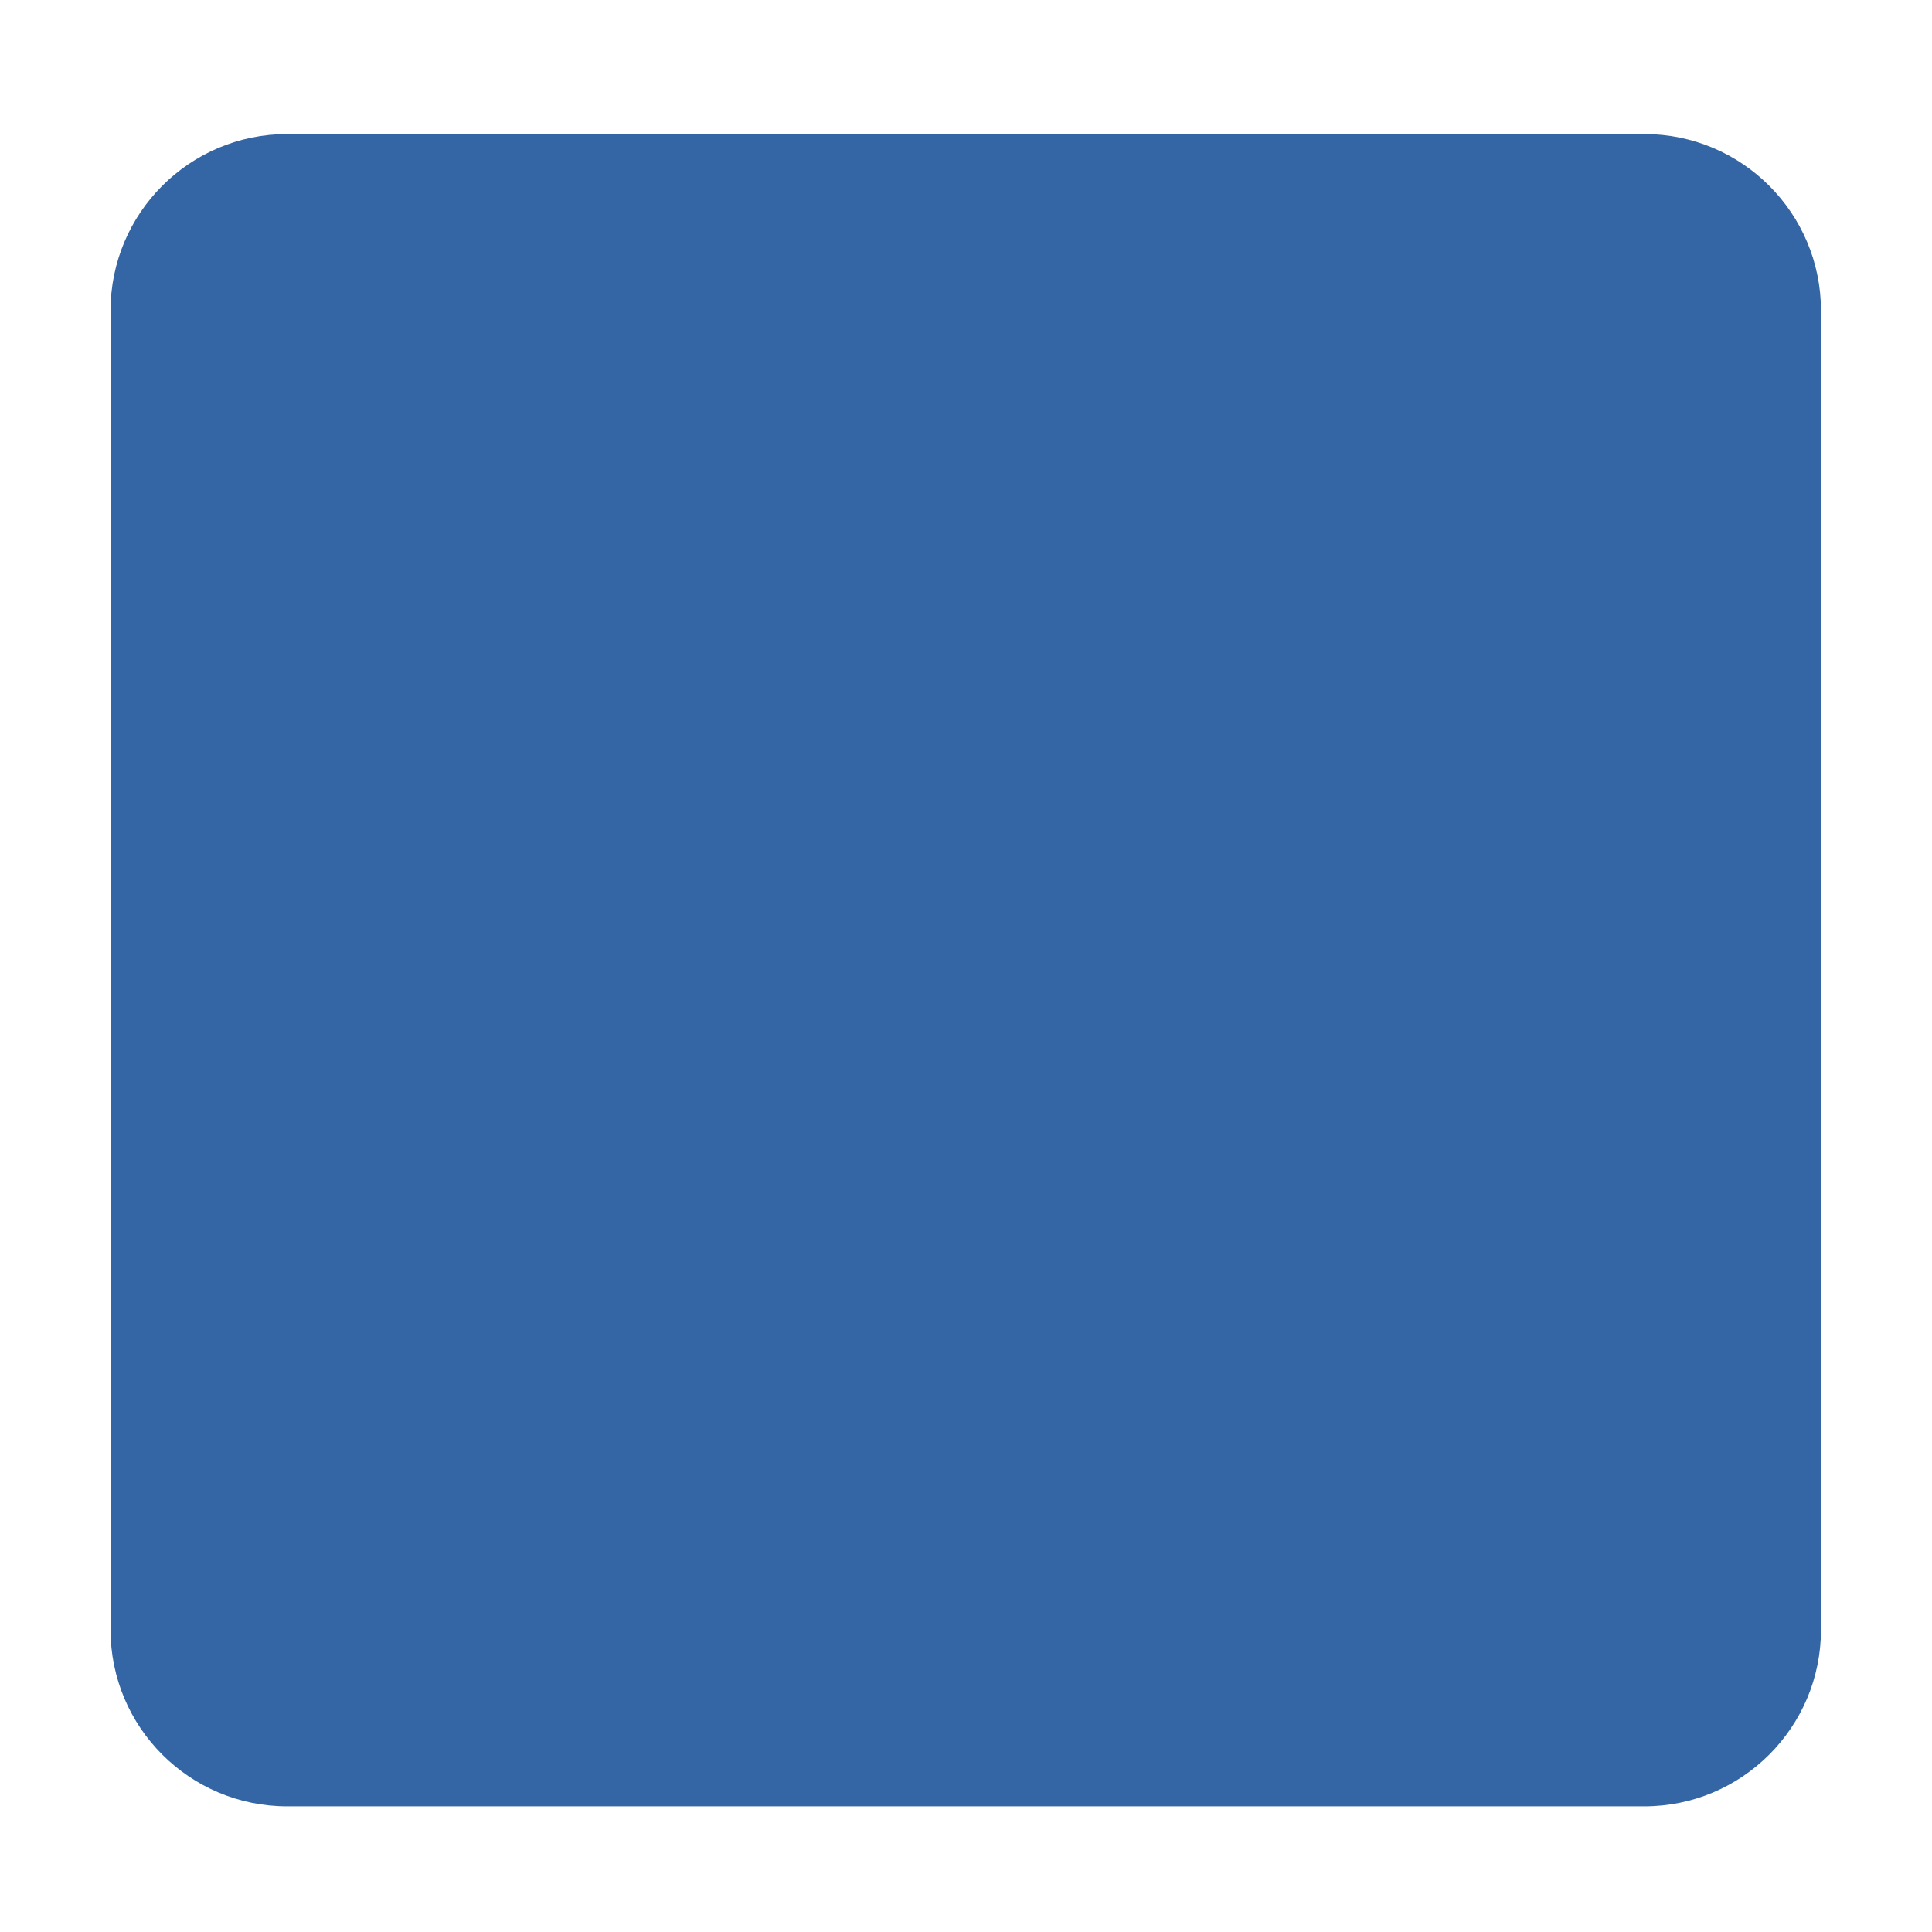
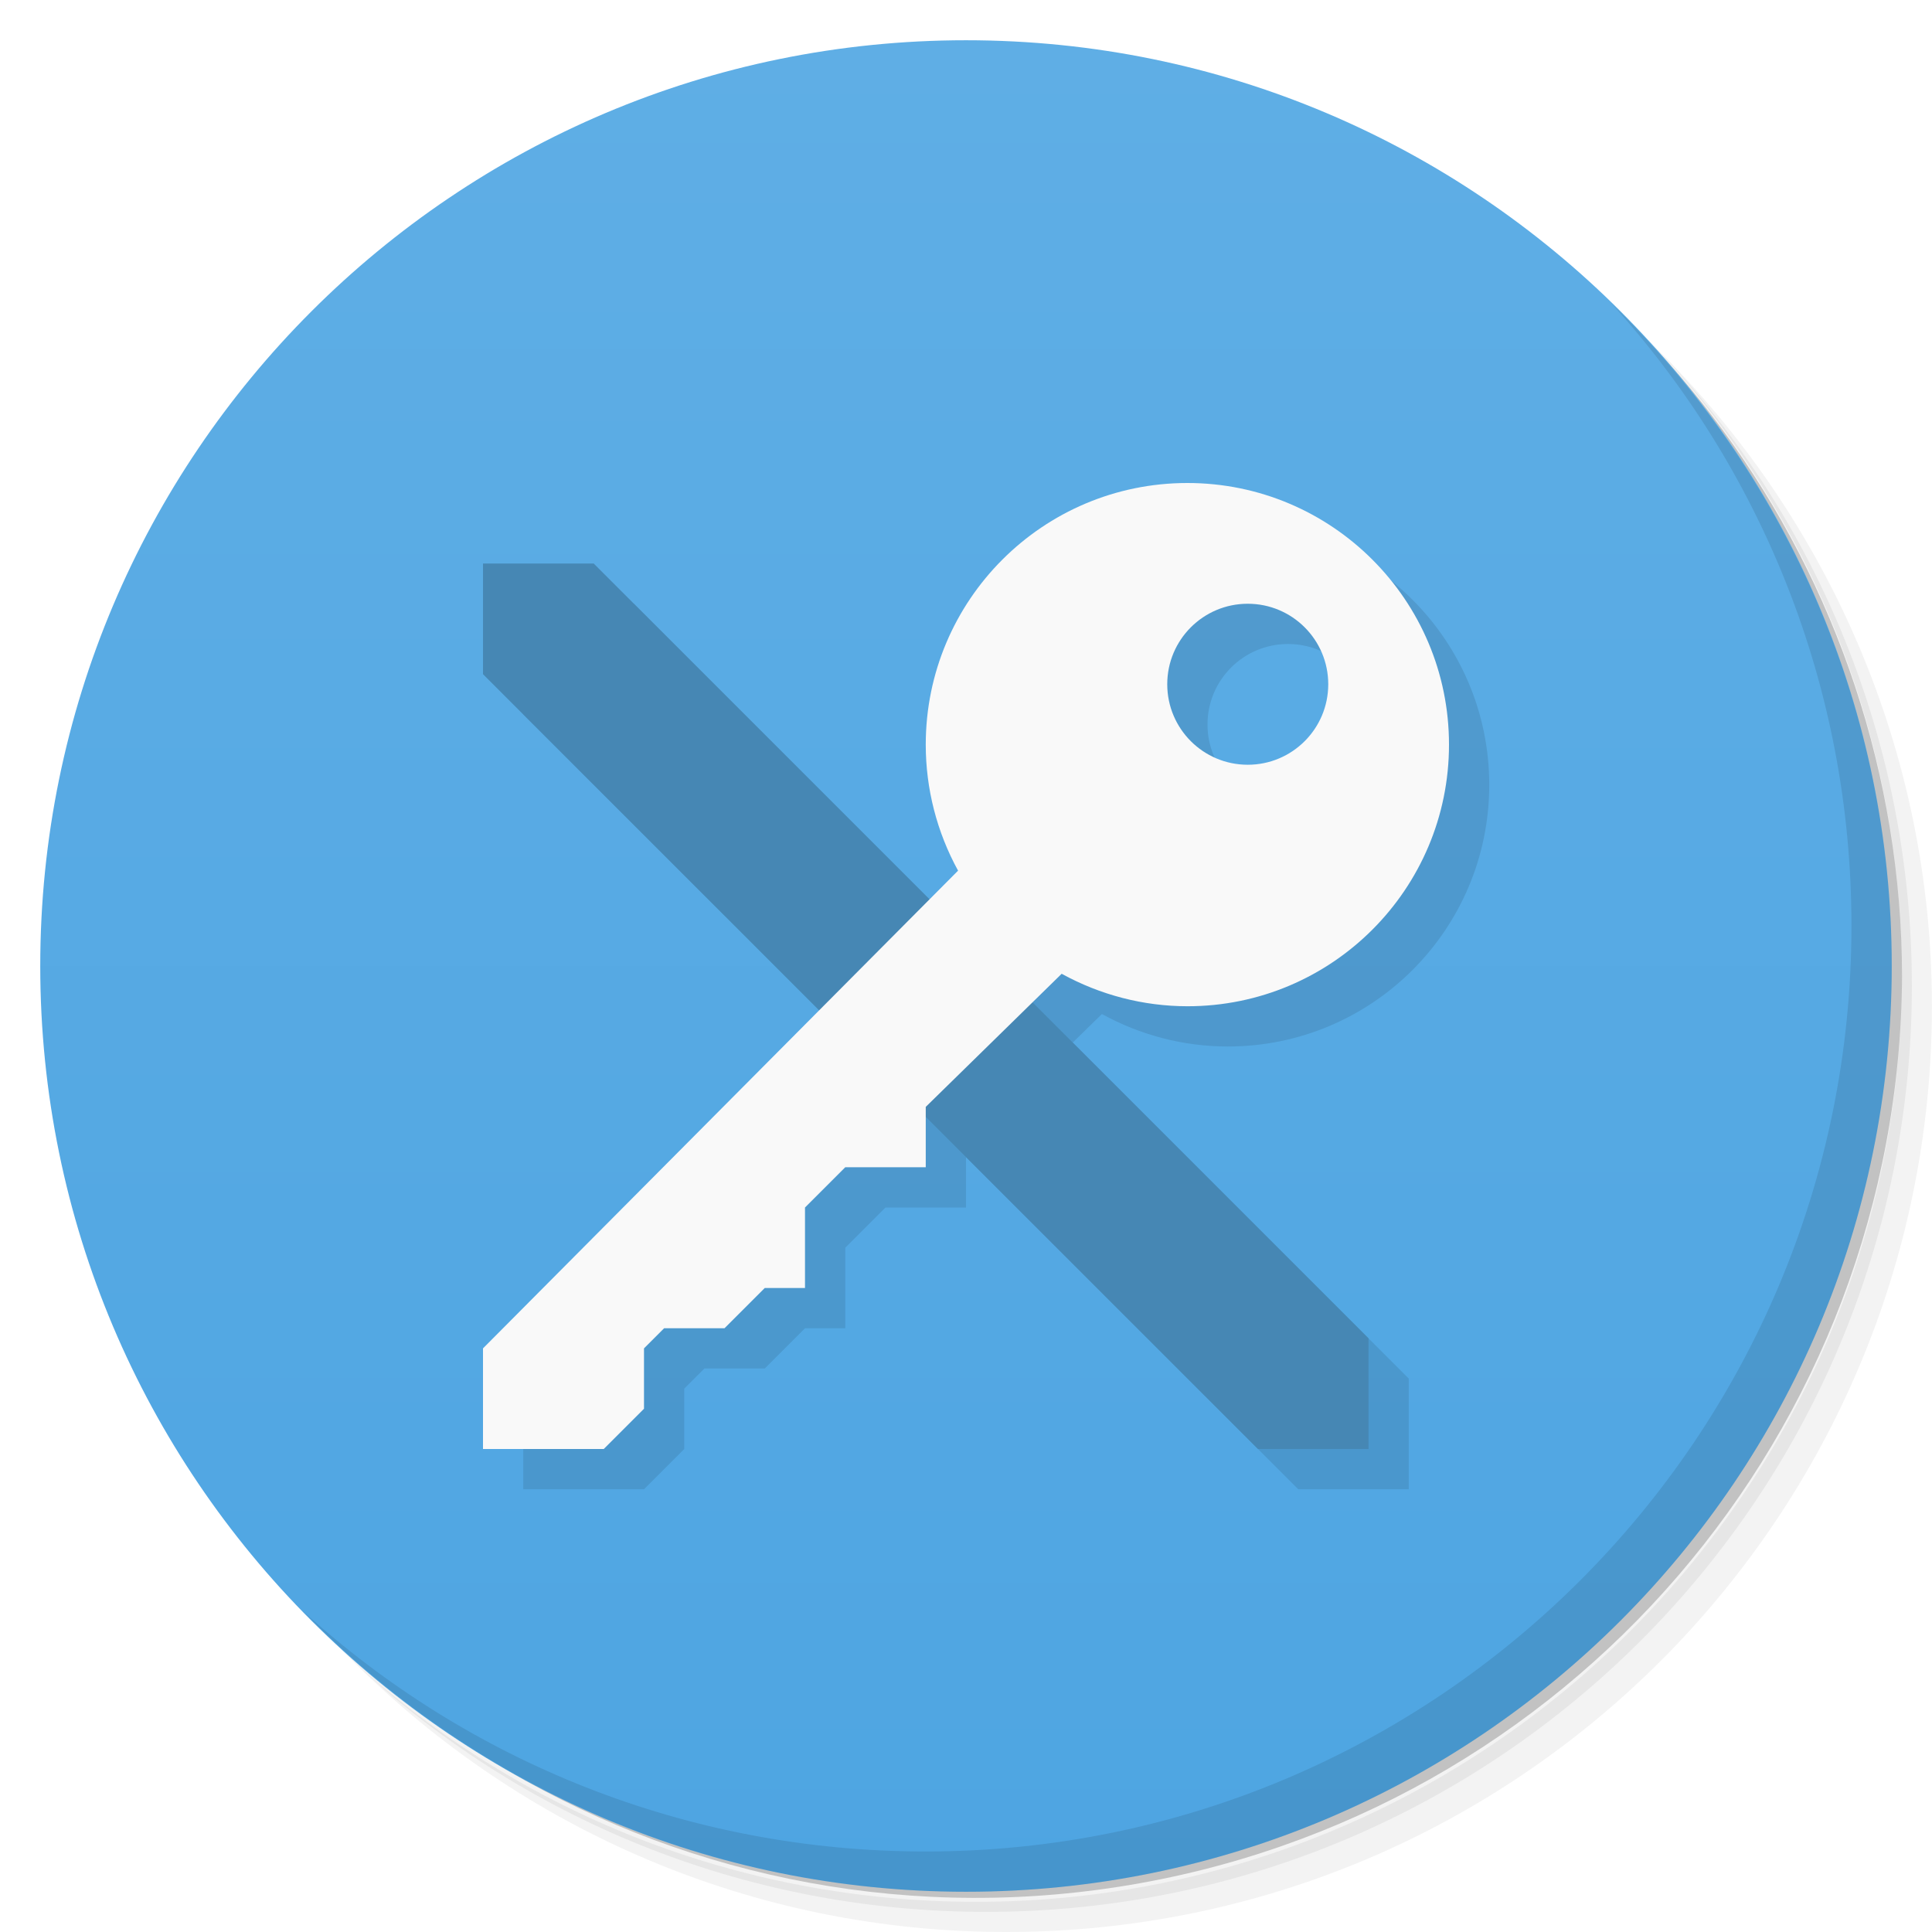
- <svg xmlns="http://www.w3.org/2000/svg" width="512" height="512" version="1.1">
+ <svg xmlns="http://www.w3.org/2000/svg" version="1.1" viewBox="0 0 48 48">
  <defs>
-     <clipPath id="clipPath-640338618">
-       <g transform="translate(0,-1004.362)">
-         <path fill="#1890d0" transform="matrix(15.33333,0,0,11.5,415,878.8622)" d="m -24 13 c 0 1.105 -0.672 2 -1.5 2 -0.828 0 -1.5 -0.895 -1.5 -2 0 -1.105 0.672 -2 1.5 -2 0.828 0 1.5 0.895 1.5 2 z" />
-       </g>
-     </clipPath>
+     <linearGradient id="bg" x2="0" y1="1" y2="47" gradientUnits="userSpaceOnUse">
+       <stop style="stop-color:#5faee5" offset="0" />
+       <stop style="stop-color:#4ea5e2" offset="1" />
+     </linearGradient>
  </defs>
-   <rect style="fill:#3465a4;fill-opacity:1;" width="453.29" height="443.185" x="29.29" y="35.52" ry="46.815" />
-   <g transform="matrix(11.57733,0,0,11.57733,-17.85866,-24.70956)">
-     <g clip-path="url(#clipPath-640338618)">
-       <g>
-         <path style="fill:#000000;fill-opacity:0.196;" d="M 12,14 12,16.75 31.254,36 34,36 34,33.25 14.75,14 z m 0,0" />
-         <path style="fill:#f9f9f9;fill-opacity:1;" d="m 29.574,12 c -3.547,0 -6.43,2.879 -6.43,6.43 0,1.109 0.285,2.156 0.777,3.066 0.004,0.004 -0.004,0.012 0,0.016 l -11.922,11.918 0,2.574 2.574,0 0.855,-0.859 0,-1.715 1.715,0 0.859,-0.855 1.715,0 0.852,-0.859 0,-1.715 0.859,-0.855 1.715,0 0,-1.715 3.348,-3.348 c 0.004,0 0.016,-0.004 0.02,0 0.91,0.496 1.957,0.773 3.063,0.773 3.543,0 6.434,-2.875 6.434,-6.426 l 0,-0.027 c -0.016,-3.547 -2.891,-6.406 -6.434,-6.406 m 1.281,3.434 c 0.945,0 1.711,0.77 1.715,1.715 0,0.949 -0.77,1.715 -1.715,1.715 -0.945,0 -1.715,-0.766 -1.715,-1.715 0,-0.945 0.77,-1.715 1.715,-1.715 m 0,0" />
-       </g>
-     </g>
-   </g>
+   <path d="m36.31 5c5.859 4.062 9.688 10.831 9.688 18.5 0 12.426-10.07 22.5-22.5 22.5-7.669 0-14.438-3.828-18.5-9.688 1.037 1.822 2.306 3.499 3.781 4.969 4.085 3.712 9.514 5.969 15.469 5.969 12.703 0 23-10.298 23-23 0-5.954-2.256-11.384-5.969-15.469-1.469-1.475-3.147-2.744-4.969-3.781zm4.969 3.781c3.854 4.113 6.219 9.637 6.219 15.719 0 12.703-10.297 23-23 23-6.081 0-11.606-2.364-15.719-6.219 4.16 4.144 9.883 6.719 16.219 6.719 12.703 0 23-10.298 23-23 0-6.335-2.575-12.06-6.719-16.219z" style="opacity:.05" />
+   <path d="m41.28 8.781c3.712 4.085 5.969 9.514 5.969 15.469 0 12.703-10.297 23-23 23-5.954 0-11.384-2.256-15.469-5.969 4.113 3.854 9.637 6.219 15.719 6.219 12.703 0 23-10.298 23-23 0-6.081-2.364-11.606-6.219-15.719z" style="opacity:.1" />
+   <path d="m31.25 2.375c8.615 3.154 14.75 11.417 14.75 21.13 0 12.426-10.07 22.5-22.5 22.5-9.708 0-17.971-6.135-21.12-14.75a23 23 0 0 0 44.875-7 23 23 0 0 0-16-21.875z" style="opacity:.2" />
+   <circle cx="24" cy="24" r="23" style="fill:url(#bg)" />
+   <path d="m30.5 13c-3.59 0-6.5 2.91-6.5 6.5-7e-5 1.095 0.276 2.171 0.803 3.131l-0.709 0.713-8.344-8.344h-2.75v2.75l8.352 8.352-8.352 8.398v2.5h3l1-1v-1.5l0.5-0.5h1.5l1-1h1v-2l1-1h2v-1.252l8.254 8.252h2.746v-2.75l-8.348-8.348 0.725-0.709c0.957 0.527 2.031 0.806 3.123 0.807 3.59 0.002 6.5-2.91 6.5-6.5s-2.91-6.5-6.5-6.5zm1.5 3c1.105 0 2 0.895 2 2s-0.895 2-2 2-2-0.895-2-2 0.895-2 2-2z" style="opacity:.1" />
+   <path d="m40.03 7.531c3.712 4.084 5.969 9.514 5.969 15.469 0 12.703-10.297 23-23 23-5.954 0-11.384-2.256-15.469-5.969 4.178 4.291 10.01 6.969 16.469 6.969 12.703 0 23-10.298 23-23 0-6.462-2.677-12.291-6.969-16.469z" style="opacity:.1" />
+   <path d="m12 14v2.75l19.254 19.25h2.746v-2.75l-19.25-19.25z" style="fill:#4687b4" />
+   <path d="m29.5 12c-3.59 0-6.5 2.91-6.5 6.5-7e-5 1.095 0.276 2.171 0.803 3.131l-11.803 11.869v2.5h3l1-1v-1.5l0.5-0.5h1.5l1-1h1v-2l1-1h2v-1.5l3.377-3.307c0.957 0.527 2.031 0.806 3.123 0.807 3.59 0.002 6.5-2.91 6.5-6.5s-2.91-6.5-6.5-6.5zm1.5 3c1.105 0 2 0.895 2 2s-0.895 2-2 2-2-0.895-2-2 0.895-2 2-2z" style="fill:#f9f9f9" />
</svg>
